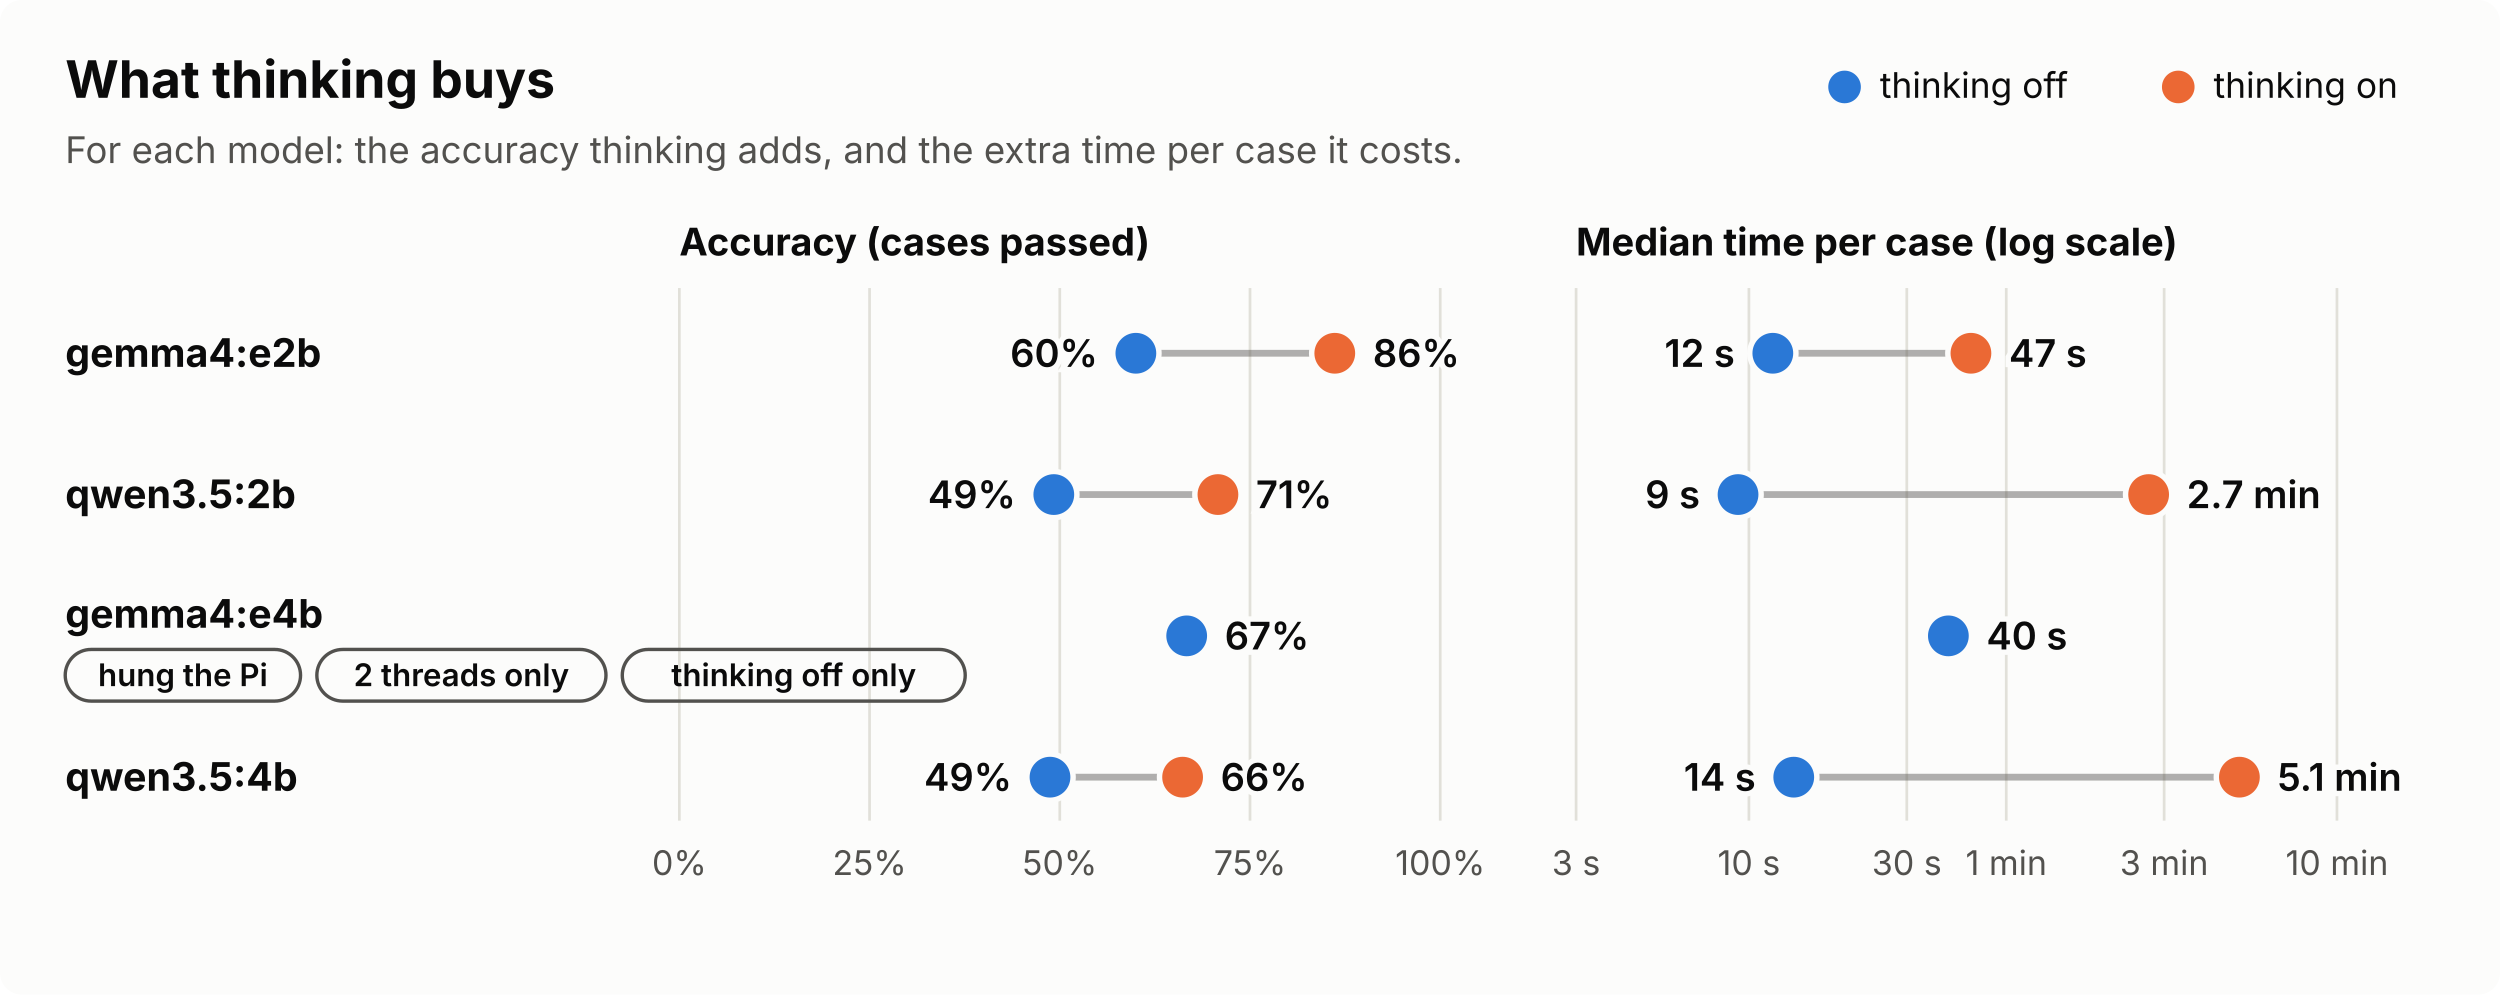
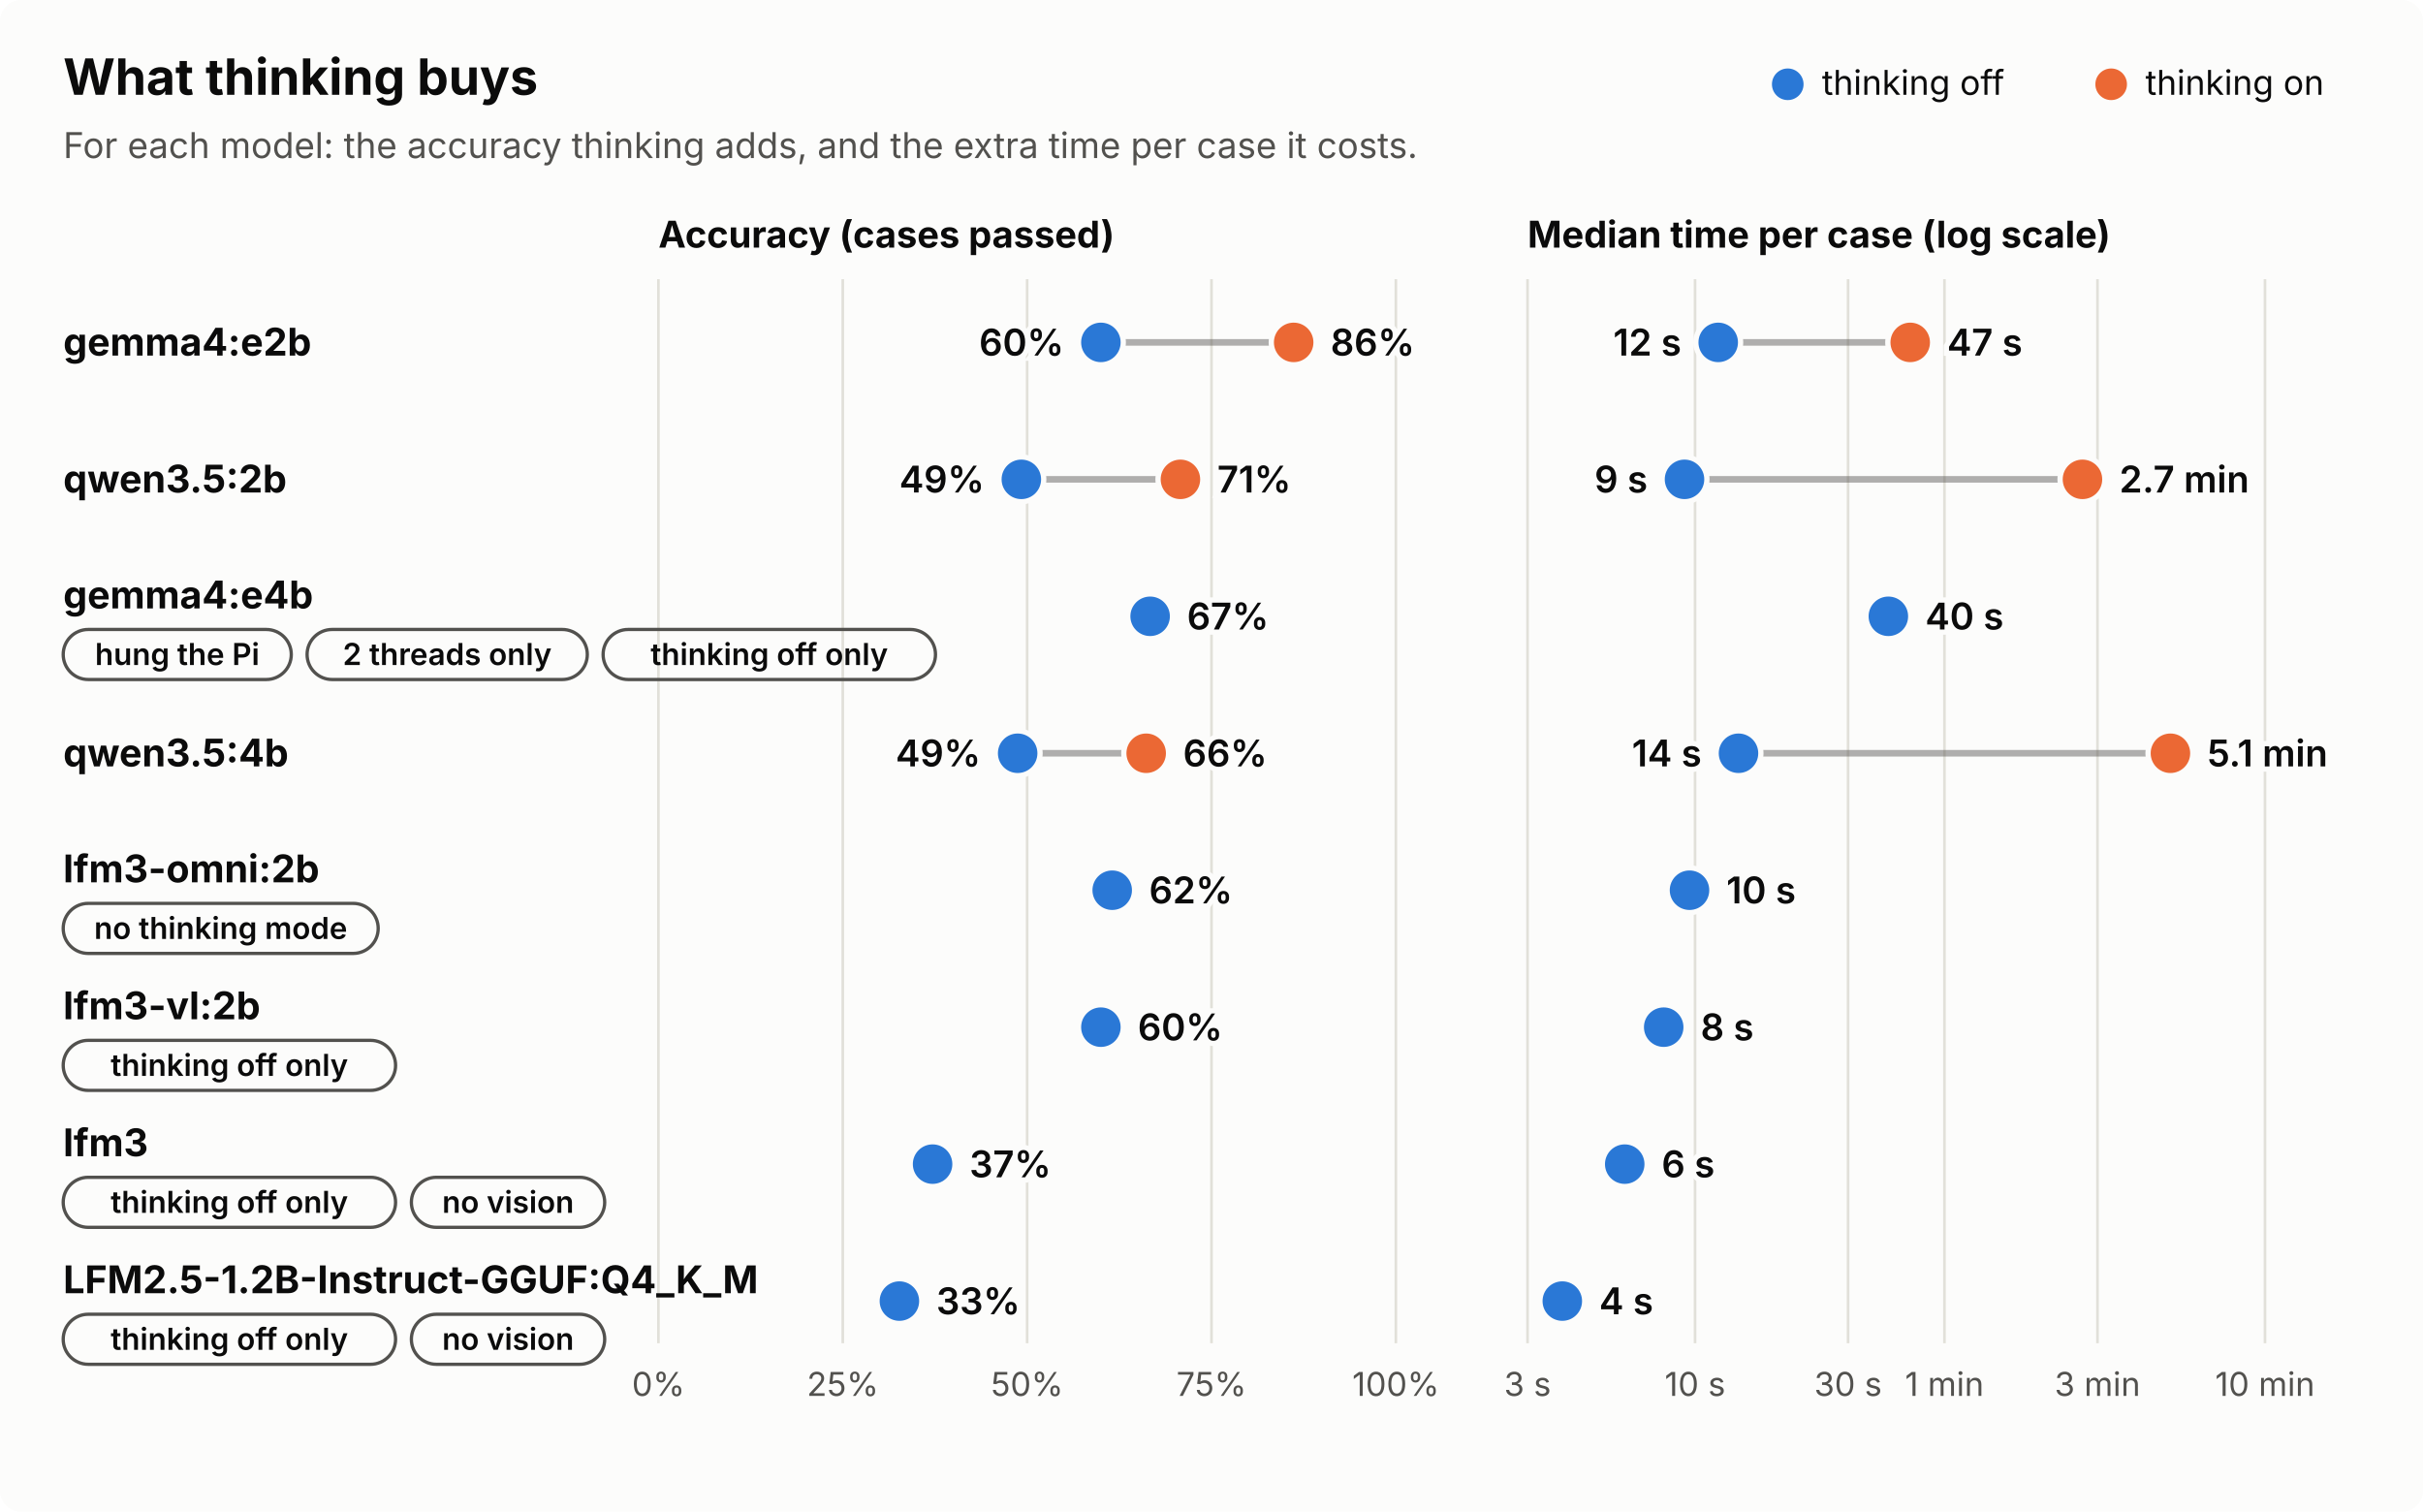
- <svg xmlns="http://www.w3.org/2000/svg" width="920" height="366" viewBox="0 0 920 366" role="img" aria-label="What thinking buys">
-   <rect width="920" height="366" rx="8" fill="#fcfcfb" />
+ <svg xmlns="http://www.w3.org/2000/svg" width="920" height="574" viewBox="0 0 920 574" role="img" aria-label="What thinking buys">
+   <rect width="920" height="574" rx="8" fill="#fcfcfb" />
  <text x="24.0" y="36.0" font-size="19" font-weight="700" text-anchor="start" fill="#0b0b0b" font-family="system-ui, -apple-system, Segoe UI, sans-serif">What thinking buys</text>
  <text x="24.0" y="60.0" font-size="13.5" font-weight="normal" text-anchor="start" fill="#52514e" font-family="system-ui, -apple-system, Segoe UI, sans-serif">For each model: the accuracy thinking adds, and the extra time per case it costs.</text>
  <circle cx="678.8" cy="32.0" r="7" fill="#2a78d6" stroke="#fcfcfb" stroke-width="2" />
  <text x="691.8" y="36.0" font-size="13" font-weight="normal" text-anchor="start" fill="#0b0b0b" font-family="system-ui, -apple-system, Segoe UI, sans-serif">thinking off</text>
  <circle cx="801.6" cy="32.0" r="7" fill="#eb6834" stroke="#fcfcfb" stroke-width="2" />
  <text x="814.6" y="36.0" font-size="13" font-weight="normal" text-anchor="start" fill="#0b0b0b" font-family="system-ui, -apple-system, Segoe UI, sans-serif">thinking on</text>
  <text x="250.0" y="94.0" font-size="14" font-weight="700" text-anchor="start" fill="#0b0b0b" font-family="system-ui, -apple-system, Segoe UI, sans-serif">Accuracy (cases passed)</text>
  <text x="580.0" y="94.0" font-size="14" font-weight="700" text-anchor="start" fill="#0b0b0b" font-family="system-ui, -apple-system, Segoe UI, sans-serif">Median time per case (log scale)</text>
-   <line x1="250.0" y1="106.0" x2="250.0" y2="302.0" stroke="#e1e0d9" stroke-width="1" />
-   <text x="250.0" y="322.0" font-size="12.5" font-weight="normal" text-anchor="middle" fill="#52514e" font-family="system-ui, -apple-system, Segoe UI, sans-serif">0%</text>
-   <line x1="320.0" y1="106.0" x2="320.0" y2="302.0" stroke="#e1e0d9" stroke-width="1" />
-   <text x="320.0" y="322.0" font-size="12.5" font-weight="normal" text-anchor="middle" fill="#52514e" font-family="system-ui, -apple-system, Segoe UI, sans-serif">25%</text>
-   <line x1="390.0" y1="106.0" x2="390.0" y2="302.0" stroke="#e1e0d9" stroke-width="1" />
-   <text x="390.0" y="322.0" font-size="12.5" font-weight="normal" text-anchor="middle" fill="#52514e" font-family="system-ui, -apple-system, Segoe UI, sans-serif">50%</text>
-   <line x1="460.0" y1="106.0" x2="460.0" y2="302.0" stroke="#e1e0d9" stroke-width="1" />
-   <text x="460.0" y="322.0" font-size="12.5" font-weight="normal" text-anchor="middle" fill="#52514e" font-family="system-ui, -apple-system, Segoe UI, sans-serif">75%</text>
-   <line x1="530.0" y1="106.0" x2="530.0" y2="302.0" stroke="#e1e0d9" stroke-width="1" />
-   <text x="530.0" y="322.0" font-size="12.5" font-weight="normal" text-anchor="middle" fill="#52514e" font-family="system-ui, -apple-system, Segoe UI, sans-serif">100%</text>
-   <line x1="580.0" y1="106.0" x2="580.0" y2="302.0" stroke="#e1e0d9" stroke-width="1" />
-   <text x="580.0" y="322.0" font-size="12.5" font-weight="normal" text-anchor="middle" fill="#52514e" font-family="system-ui, -apple-system, Segoe UI, sans-serif">3 s</text>
-   <line x1="643.6" y1="106.0" x2="643.6" y2="302.0" stroke="#e1e0d9" stroke-width="1" />
-   <text x="643.6" y="322.0" font-size="12.5" font-weight="normal" text-anchor="middle" fill="#52514e" font-family="system-ui, -apple-system, Segoe UI, sans-serif">10 s</text>
-   <line x1="701.7" y1="106.0" x2="701.7" y2="302.0" stroke="#e1e0d9" stroke-width="1" />
-   <text x="701.7" y="322.0" font-size="12.5" font-weight="normal" text-anchor="middle" fill="#52514e" font-family="system-ui, -apple-system, Segoe UI, sans-serif">30 s</text>
-   <line x1="738.3" y1="106.0" x2="738.3" y2="302.0" stroke="#e1e0d9" stroke-width="1" />
-   <text x="738.3" y="322.0" font-size="12.5" font-weight="normal" text-anchor="middle" fill="#52514e" font-family="system-ui, -apple-system, Segoe UI, sans-serif">1 min</text>
-   <line x1="796.4" y1="106.0" x2="796.4" y2="302.0" stroke="#e1e0d9" stroke-width="1" />
-   <text x="796.4" y="322.0" font-size="12.5" font-weight="normal" text-anchor="middle" fill="#52514e" font-family="system-ui, -apple-system, Segoe UI, sans-serif">3 min</text>
-   <line x1="860.0" y1="106.0" x2="860.0" y2="302.0" stroke="#e1e0d9" stroke-width="1" />
-   <text x="860.0" y="322.0" font-size="12.5" font-weight="normal" text-anchor="middle" fill="#52514e" font-family="system-ui, -apple-system, Segoe UI, sans-serif">10 min</text>
+   <line x1="250.0" y1="106.0" x2="250.0" y2="510.0" stroke="#e1e0d9" stroke-width="1" />
+   <text x="250.0" y="530.0" font-size="12.5" font-weight="normal" text-anchor="middle" fill="#52514e" font-family="system-ui, -apple-system, Segoe UI, sans-serif">0%</text>
+   <line x1="320.0" y1="106.0" x2="320.0" y2="510.0" stroke="#e1e0d9" stroke-width="1" />
+   <text x="320.0" y="530.0" font-size="12.5" font-weight="normal" text-anchor="middle" fill="#52514e" font-family="system-ui, -apple-system, Segoe UI, sans-serif">25%</text>
+   <line x1="390.0" y1="106.0" x2="390.0" y2="510.0" stroke="#e1e0d9" stroke-width="1" />
+   <text x="390.0" y="530.0" font-size="12.5" font-weight="normal" text-anchor="middle" fill="#52514e" font-family="system-ui, -apple-system, Segoe UI, sans-serif">50%</text>
+   <line x1="460.0" y1="106.0" x2="460.0" y2="510.0" stroke="#e1e0d9" stroke-width="1" />
+   <text x="460.0" y="530.0" font-size="12.5" font-weight="normal" text-anchor="middle" fill="#52514e" font-family="system-ui, -apple-system, Segoe UI, sans-serif">75%</text>
+   <line x1="530.0" y1="106.0" x2="530.0" y2="510.0" stroke="#e1e0d9" stroke-width="1" />
+   <text x="530.0" y="530.0" font-size="12.5" font-weight="normal" text-anchor="middle" fill="#52514e" font-family="system-ui, -apple-system, Segoe UI, sans-serif">100%</text>
+   <line x1="580.0" y1="106.0" x2="580.0" y2="510.0" stroke="#e1e0d9" stroke-width="1" />
+   <text x="580.0" y="530.0" font-size="12.5" font-weight="normal" text-anchor="middle" fill="#52514e" font-family="system-ui, -apple-system, Segoe UI, sans-serif">3 s</text>
+   <line x1="643.6" y1="106.0" x2="643.6" y2="510.0" stroke="#e1e0d9" stroke-width="1" />
+   <text x="643.6" y="530.0" font-size="12.5" font-weight="normal" text-anchor="middle" fill="#52514e" font-family="system-ui, -apple-system, Segoe UI, sans-serif">10 s</text>
+   <line x1="701.7" y1="106.0" x2="701.7" y2="510.0" stroke="#e1e0d9" stroke-width="1" />
+   <text x="701.7" y="530.0" font-size="12.5" font-weight="normal" text-anchor="middle" fill="#52514e" font-family="system-ui, -apple-system, Segoe UI, sans-serif">30 s</text>
+   <line x1="738.3" y1="106.0" x2="738.3" y2="510.0" stroke="#e1e0d9" stroke-width="1" />
+   <text x="738.3" y="530.0" font-size="12.5" font-weight="normal" text-anchor="middle" fill="#52514e" font-family="system-ui, -apple-system, Segoe UI, sans-serif">1 min</text>
+   <line x1="796.4" y1="106.0" x2="796.4" y2="510.0" stroke="#e1e0d9" stroke-width="1" />
+   <text x="796.4" y="530.0" font-size="12.5" font-weight="normal" text-anchor="middle" fill="#52514e" font-family="system-ui, -apple-system, Segoe UI, sans-serif">3 min</text>
+   <line x1="860.0" y1="106.0" x2="860.0" y2="510.0" stroke="#e1e0d9" stroke-width="1" />
+   <text x="860.0" y="530.0" font-size="12.5" font-weight="normal" text-anchor="middle" fill="#52514e" font-family="system-ui, -apple-system, Segoe UI, sans-serif">10 min</text>
  <text x="24.0" y="135.0" font-size="14.5" font-weight="700" text-anchor="start" fill="#0b0b0b" font-family="system-ui, -apple-system, Segoe UI, sans-serif">gemma4:e2b</text>
  <line x1="418.0" y1="130.0" x2="491.2" y2="130.0" stroke="#52514e" stroke-width="2.5" stroke-opacity="0.45" />
  <circle cx="418.0" cy="130.0" r="8.5" fill="#2a78d6" stroke="#fcfcfb" stroke-width="2" />
  <circle cx="491.2" cy="130.0" r="8.5" fill="#eb6834" stroke="#fcfcfb" stroke-width="2" />
  <text x="404.0" y="135.0" font-size="14" font-weight="600" text-anchor="end" fill="#0b0b0b" stroke="#fcfcfb" stroke-width="4" paint-order="stroke" font-family="system-ui, -apple-system, Segoe UI, sans-serif">60%</text>
  <text x="505.2" y="135.0" font-size="14" font-weight="600" text-anchor="start" fill="#0b0b0b" stroke="#fcfcfb" stroke-width="4" paint-order="stroke" font-family="system-ui, -apple-system, Segoe UI, sans-serif">86%</text>
  <line x1="652.4" y1="130.0" x2="725.3" y2="130.0" stroke="#52514e" stroke-width="2.5" stroke-opacity="0.45" />
  <circle cx="652.4" cy="130.0" r="8.5" fill="#2a78d6" stroke="#fcfcfb" stroke-width="2" />
  <circle cx="725.3" cy="130.0" r="8.5" fill="#eb6834" stroke="#fcfcfb" stroke-width="2" />
  <text x="638.4" y="135.0" font-size="14" font-weight="600" text-anchor="end" fill="#0b0b0b" stroke="#fcfcfb" stroke-width="4" paint-order="stroke" font-family="system-ui, -apple-system, Segoe UI, sans-serif">12 s</text>
  <text x="739.3" y="135.0" font-size="14" font-weight="600" text-anchor="start" fill="#0b0b0b" stroke="#fcfcfb" stroke-width="4" paint-order="stroke" font-family="system-ui, -apple-system, Segoe UI, sans-serif">47 s</text>
  <text x="24.0" y="187.0" font-size="14.5" font-weight="700" text-anchor="start" fill="#0b0b0b" font-family="system-ui, -apple-system, Segoe UI, sans-serif">qwen3.5:2b</text>
  <line x1="387.8" y1="182.0" x2="448.2" y2="182.0" stroke="#52514e" stroke-width="2.5" stroke-opacity="0.45" />
  <circle cx="387.8" cy="182.0" r="8.5" fill="#2a78d6" stroke="#fcfcfb" stroke-width="2" />
  <circle cx="448.2" cy="182.0" r="8.5" fill="#eb6834" stroke="#fcfcfb" stroke-width="2" />
  <text x="373.8" y="187.0" font-size="14" font-weight="600" text-anchor="end" fill="#0b0b0b" stroke="#fcfcfb" stroke-width="4" paint-order="stroke" font-family="system-ui, -apple-system, Segoe UI, sans-serif">49%</text>
  <text x="462.2" y="187.0" font-size="14" font-weight="600" text-anchor="start" fill="#0b0b0b" stroke="#fcfcfb" stroke-width="4" paint-order="stroke" font-family="system-ui, -apple-system, Segoe UI, sans-serif">71%</text>
  <line x1="639.6" y1="182.0" x2="790.7" y2="182.0" stroke="#52514e" stroke-width="2.5" stroke-opacity="0.45" />
  <circle cx="639.6" cy="182.0" r="8.5" fill="#2a78d6" stroke="#fcfcfb" stroke-width="2" />
  <circle cx="790.7" cy="182.0" r="8.5" fill="#eb6834" stroke="#fcfcfb" stroke-width="2" />
  <text x="625.6" y="187.0" font-size="14" font-weight="600" text-anchor="end" fill="#0b0b0b" stroke="#fcfcfb" stroke-width="4" paint-order="stroke" font-family="system-ui, -apple-system, Segoe UI, sans-serif">9 s</text>
  <text x="804.7" y="187.0" font-size="14" font-weight="600" text-anchor="start" fill="#0b0b0b" stroke="#fcfcfb" stroke-width="4" paint-order="stroke" font-family="system-ui, -apple-system, Segoe UI, sans-serif">2.7 min</text>
  <text x="24.0" y="231.0" font-size="14.5" font-weight="700" text-anchor="start" fill="#0b0b0b" font-family="system-ui, -apple-system, Segoe UI, sans-serif">gemma4:e4b</text>
  <rect x="24.0" y="239.0" width="86.6" height="19" rx="9.5" fill="none" stroke="#52514e" stroke-width="1.25" />
  <text x="67.3" y="252.5" font-size="11.5" font-weight="600" text-anchor="middle" fill="#0b0b0b" font-family="system-ui, -apple-system, Segoe UI, sans-serif">hung the Pi</text>
  <rect x="116.6" y="239.0" width="106.4" height="19" rx="9.5" fill="none" stroke="#52514e" stroke-width="1.25" />
  <text x="169.8" y="252.5" font-size="11.5" font-weight="600" text-anchor="middle" fill="#0b0b0b" font-family="system-ui, -apple-system, Segoe UI, sans-serif">2 threads only</text>
  <rect x="229.0" y="239.0" width="126.2" height="19" rx="9.5" fill="none" stroke="#52514e" stroke-width="1.25" />
  <text x="292.1" y="252.5" font-size="11.5" font-weight="600" text-anchor="middle" fill="#0b0b0b" font-family="system-ui, -apple-system, Segoe UI, sans-serif">thinking off only</text>
  <circle cx="436.7" cy="234.0" r="8.5" fill="#2a78d6" stroke="#fcfcfb" stroke-width="2" />
  <text x="450.7" y="239.0" font-size="14" font-weight="600" text-anchor="start" fill="#0b0b0b" stroke="#fcfcfb" stroke-width="4" paint-order="stroke" font-family="system-ui, -apple-system, Segoe UI, sans-serif">67%</text>
  <circle cx="717.0" cy="234.0" r="8.5" fill="#2a78d6" stroke="#fcfcfb" stroke-width="2" />
  <text x="731.0" y="239.0" font-size="14" font-weight="600" text-anchor="start" fill="#0b0b0b" stroke="#fcfcfb" stroke-width="4" paint-order="stroke" font-family="system-ui, -apple-system, Segoe UI, sans-serif">40 s</text>
  <text x="24.0" y="291.0" font-size="14.5" font-weight="700" text-anchor="start" fill="#0b0b0b" font-family="system-ui, -apple-system, Segoe UI, sans-serif">qwen3.5:4b</text>
  <line x1="386.4" y1="286.0" x2="435.2" y2="286.0" stroke="#52514e" stroke-width="2.5" stroke-opacity="0.45" />
  <circle cx="386.4" cy="286.0" r="8.5" fill="#2a78d6" stroke="#fcfcfb" stroke-width="2" />
  <circle cx="435.2" cy="286.0" r="8.5" fill="#eb6834" stroke="#fcfcfb" stroke-width="2" />
  <text x="372.4" y="291.0" font-size="14" font-weight="600" text-anchor="end" fill="#0b0b0b" stroke="#fcfcfb" stroke-width="4" paint-order="stroke" font-family="system-ui, -apple-system, Segoe UI, sans-serif">49%</text>
  <text x="449.2" y="291.0" font-size="14" font-weight="600" text-anchor="start" fill="#0b0b0b" stroke="#fcfcfb" stroke-width="4" paint-order="stroke" font-family="system-ui, -apple-system, Segoe UI, sans-serif">66%</text>
  <line x1="660.1" y1="286.0" x2="824.1" y2="286.0" stroke="#52514e" stroke-width="2.5" stroke-opacity="0.45" />
  <circle cx="660.1" cy="286.0" r="8.5" fill="#2a78d6" stroke="#fcfcfb" stroke-width="2" />
  <circle cx="824.1" cy="286.0" r="8.5" fill="#eb6834" stroke="#fcfcfb" stroke-width="2" />
  <text x="646.1" y="291.0" font-size="14" font-weight="600" text-anchor="end" fill="#0b0b0b" stroke="#fcfcfb" stroke-width="4" paint-order="stroke" font-family="system-ui, -apple-system, Segoe UI, sans-serif">14 s</text>
  <text x="838.1" y="291.0" font-size="14" font-weight="600" text-anchor="start" fill="#0b0b0b" stroke="#fcfcfb" stroke-width="4" paint-order="stroke" font-family="system-ui, -apple-system, Segoe UI, sans-serif">5.1 min</text>
+   <text x="24.0" y="335.0" font-size="14.5" font-weight="700" text-anchor="start" fill="#0b0b0b" font-family="system-ui, -apple-system, Segoe UI, sans-serif">lfm3-omni:2b</text>
+   <rect x="24.0" y="343.0" width="119.6" height="19" rx="9.5" fill="none" stroke="#52514e" stroke-width="1.25" />
+   <text x="83.8" y="356.5" font-size="11.5" font-weight="600" text-anchor="middle" fill="#0b0b0b" font-family="system-ui, -apple-system, Segoe UI, sans-serif">no thinking mode</text>
+   <circle cx="422.3" cy="338.0" r="8.5" fill="#2a78d6" stroke="#fcfcfb" stroke-width="2" />
+   <text x="436.3" y="343.0" font-size="14" font-weight="600" text-anchor="start" fill="#0b0b0b" stroke="#fcfcfb" stroke-width="4" paint-order="stroke" font-family="system-ui, -apple-system, Segoe UI, sans-serif">62%</text>
+   <circle cx="641.5" cy="338.0" r="8.5" fill="#2a78d6" stroke="#fcfcfb" stroke-width="2" />
+   <text x="655.5" y="343.0" font-size="14" font-weight="600" text-anchor="start" fill="#0b0b0b" stroke="#fcfcfb" stroke-width="4" paint-order="stroke" font-family="system-ui, -apple-system, Segoe UI, sans-serif">10 s</text>
+   <text x="24.0" y="387.0" font-size="14.5" font-weight="700" text-anchor="start" fill="#0b0b0b" font-family="system-ui, -apple-system, Segoe UI, sans-serif">lfm3-vl:2b</text>
+   <rect x="24.0" y="395.0" width="126.2" height="19" rx="9.5" fill="none" stroke="#52514e" stroke-width="1.25" />
+   <text x="87.1" y="408.5" font-size="11.5" font-weight="600" text-anchor="middle" fill="#0b0b0b" font-family="system-ui, -apple-system, Segoe UI, sans-serif">thinking off only</text>
+   <circle cx="418.0" cy="390.0" r="8.5" fill="#2a78d6" stroke="#fcfcfb" stroke-width="2" />
+   <text x="432.0" y="395.0" font-size="14" font-weight="600" text-anchor="start" fill="#0b0b0b" stroke="#fcfcfb" stroke-width="4" paint-order="stroke" font-family="system-ui, -apple-system, Segoe UI, sans-serif">60%</text>
+   <circle cx="631.7" cy="390.0" r="8.5" fill="#2a78d6" stroke="#fcfcfb" stroke-width="2" />
+   <text x="645.7" y="395.0" font-size="14" font-weight="600" text-anchor="start" fill="#0b0b0b" stroke="#fcfcfb" stroke-width="4" paint-order="stroke" font-family="system-ui, -apple-system, Segoe UI, sans-serif">8 s</text>
+   <text x="24.0" y="439.0" font-size="14.5" font-weight="700" text-anchor="start" fill="#0b0b0b" font-family="system-ui, -apple-system, Segoe UI, sans-serif">lfm3</text>
+   <rect x="24.0" y="447.0" width="126.2" height="19" rx="9.5" fill="none" stroke="#52514e" stroke-width="1.25" />
+   <text x="87.1" y="460.5" font-size="11.5" font-weight="600" text-anchor="middle" fill="#0b0b0b" font-family="system-ui, -apple-system, Segoe UI, sans-serif">thinking off only</text>
+   <rect x="156.2" y="447.0" width="73.4" height="19" rx="9.5" fill="none" stroke="#52514e" stroke-width="1.25" />
+   <text x="192.9" y="460.5" font-size="11.5" font-weight="600" text-anchor="middle" fill="#0b0b0b" font-family="system-ui, -apple-system, Segoe UI, sans-serif">no vision</text>
+   <circle cx="354.1" cy="442.0" r="8.5" fill="#2a78d6" stroke="#fcfcfb" stroke-width="2" />
+   <text x="368.1" y="447.0" font-size="14" font-weight="600" text-anchor="start" fill="#0b0b0b" stroke="#fcfcfb" stroke-width="4" paint-order="stroke" font-family="system-ui, -apple-system, Segoe UI, sans-serif">37%</text>
+   <circle cx="616.9" cy="442.0" r="8.5" fill="#2a78d6" stroke="#fcfcfb" stroke-width="2" />
+   <text x="630.9" y="447.0" font-size="14" font-weight="600" text-anchor="start" fill="#0b0b0b" stroke="#fcfcfb" stroke-width="4" paint-order="stroke" font-family="system-ui, -apple-system, Segoe UI, sans-serif">6 s</text>
+   <text x="24.0" y="491.0" font-size="14.5" font-weight="700" text-anchor="start" fill="#0b0b0b" font-family="system-ui, -apple-system, Segoe UI, sans-serif">LFM2.5-1.2B-Instruct-GGUF:Q4_K_M</text>
+   <rect x="24.0" y="499.0" width="126.2" height="19" rx="9.5" fill="none" stroke="#52514e" stroke-width="1.25" />
+   <text x="87.1" y="512.5" font-size="11.5" font-weight="600" text-anchor="middle" fill="#0b0b0b" font-family="system-ui, -apple-system, Segoe UI, sans-serif">thinking off only</text>
+   <rect x="156.2" y="499.0" width="73.4" height="19" rx="9.5" fill="none" stroke="#52514e" stroke-width="1.25" />
+   <text x="192.9" y="512.5" font-size="11.5" font-weight="600" text-anchor="middle" fill="#0b0b0b" font-family="system-ui, -apple-system, Segoe UI, sans-serif">no vision</text>
+   <circle cx="341.5" cy="494.0" r="8.5" fill="#2a78d6" stroke="#fcfcfb" stroke-width="2" />
+   <text x="355.5" y="499.0" font-size="14" font-weight="600" text-anchor="start" fill="#0b0b0b" stroke="#fcfcfb" stroke-width="4" paint-order="stroke" font-family="system-ui, -apple-system, Segoe UI, sans-serif">33%</text>
+   <circle cx="593.2" cy="494.0" r="8.5" fill="#2a78d6" stroke="#fcfcfb" stroke-width="2" />
+   <text x="607.2" y="499.0" font-size="14" font-weight="600" text-anchor="start" fill="#0b0b0b" stroke="#fcfcfb" stroke-width="4" paint-order="stroke" font-family="system-ui, -apple-system, Segoe UI, sans-serif">4 s</text>
</svg>
